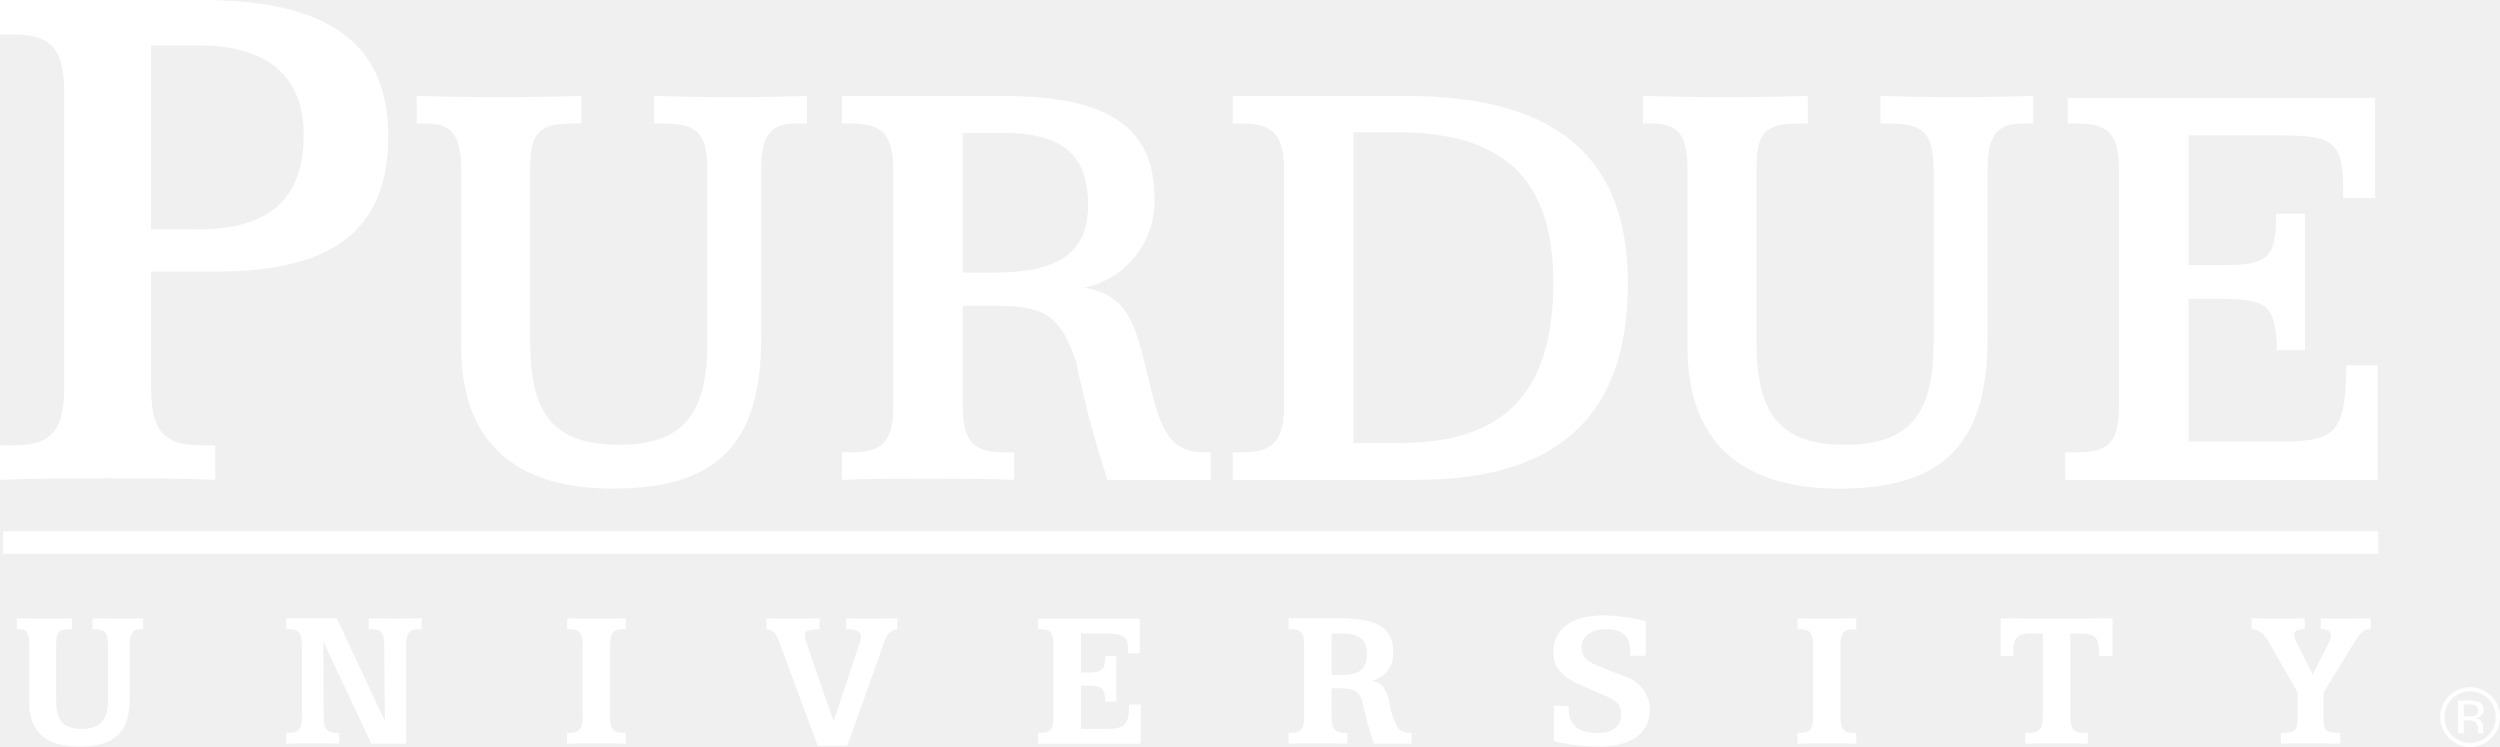
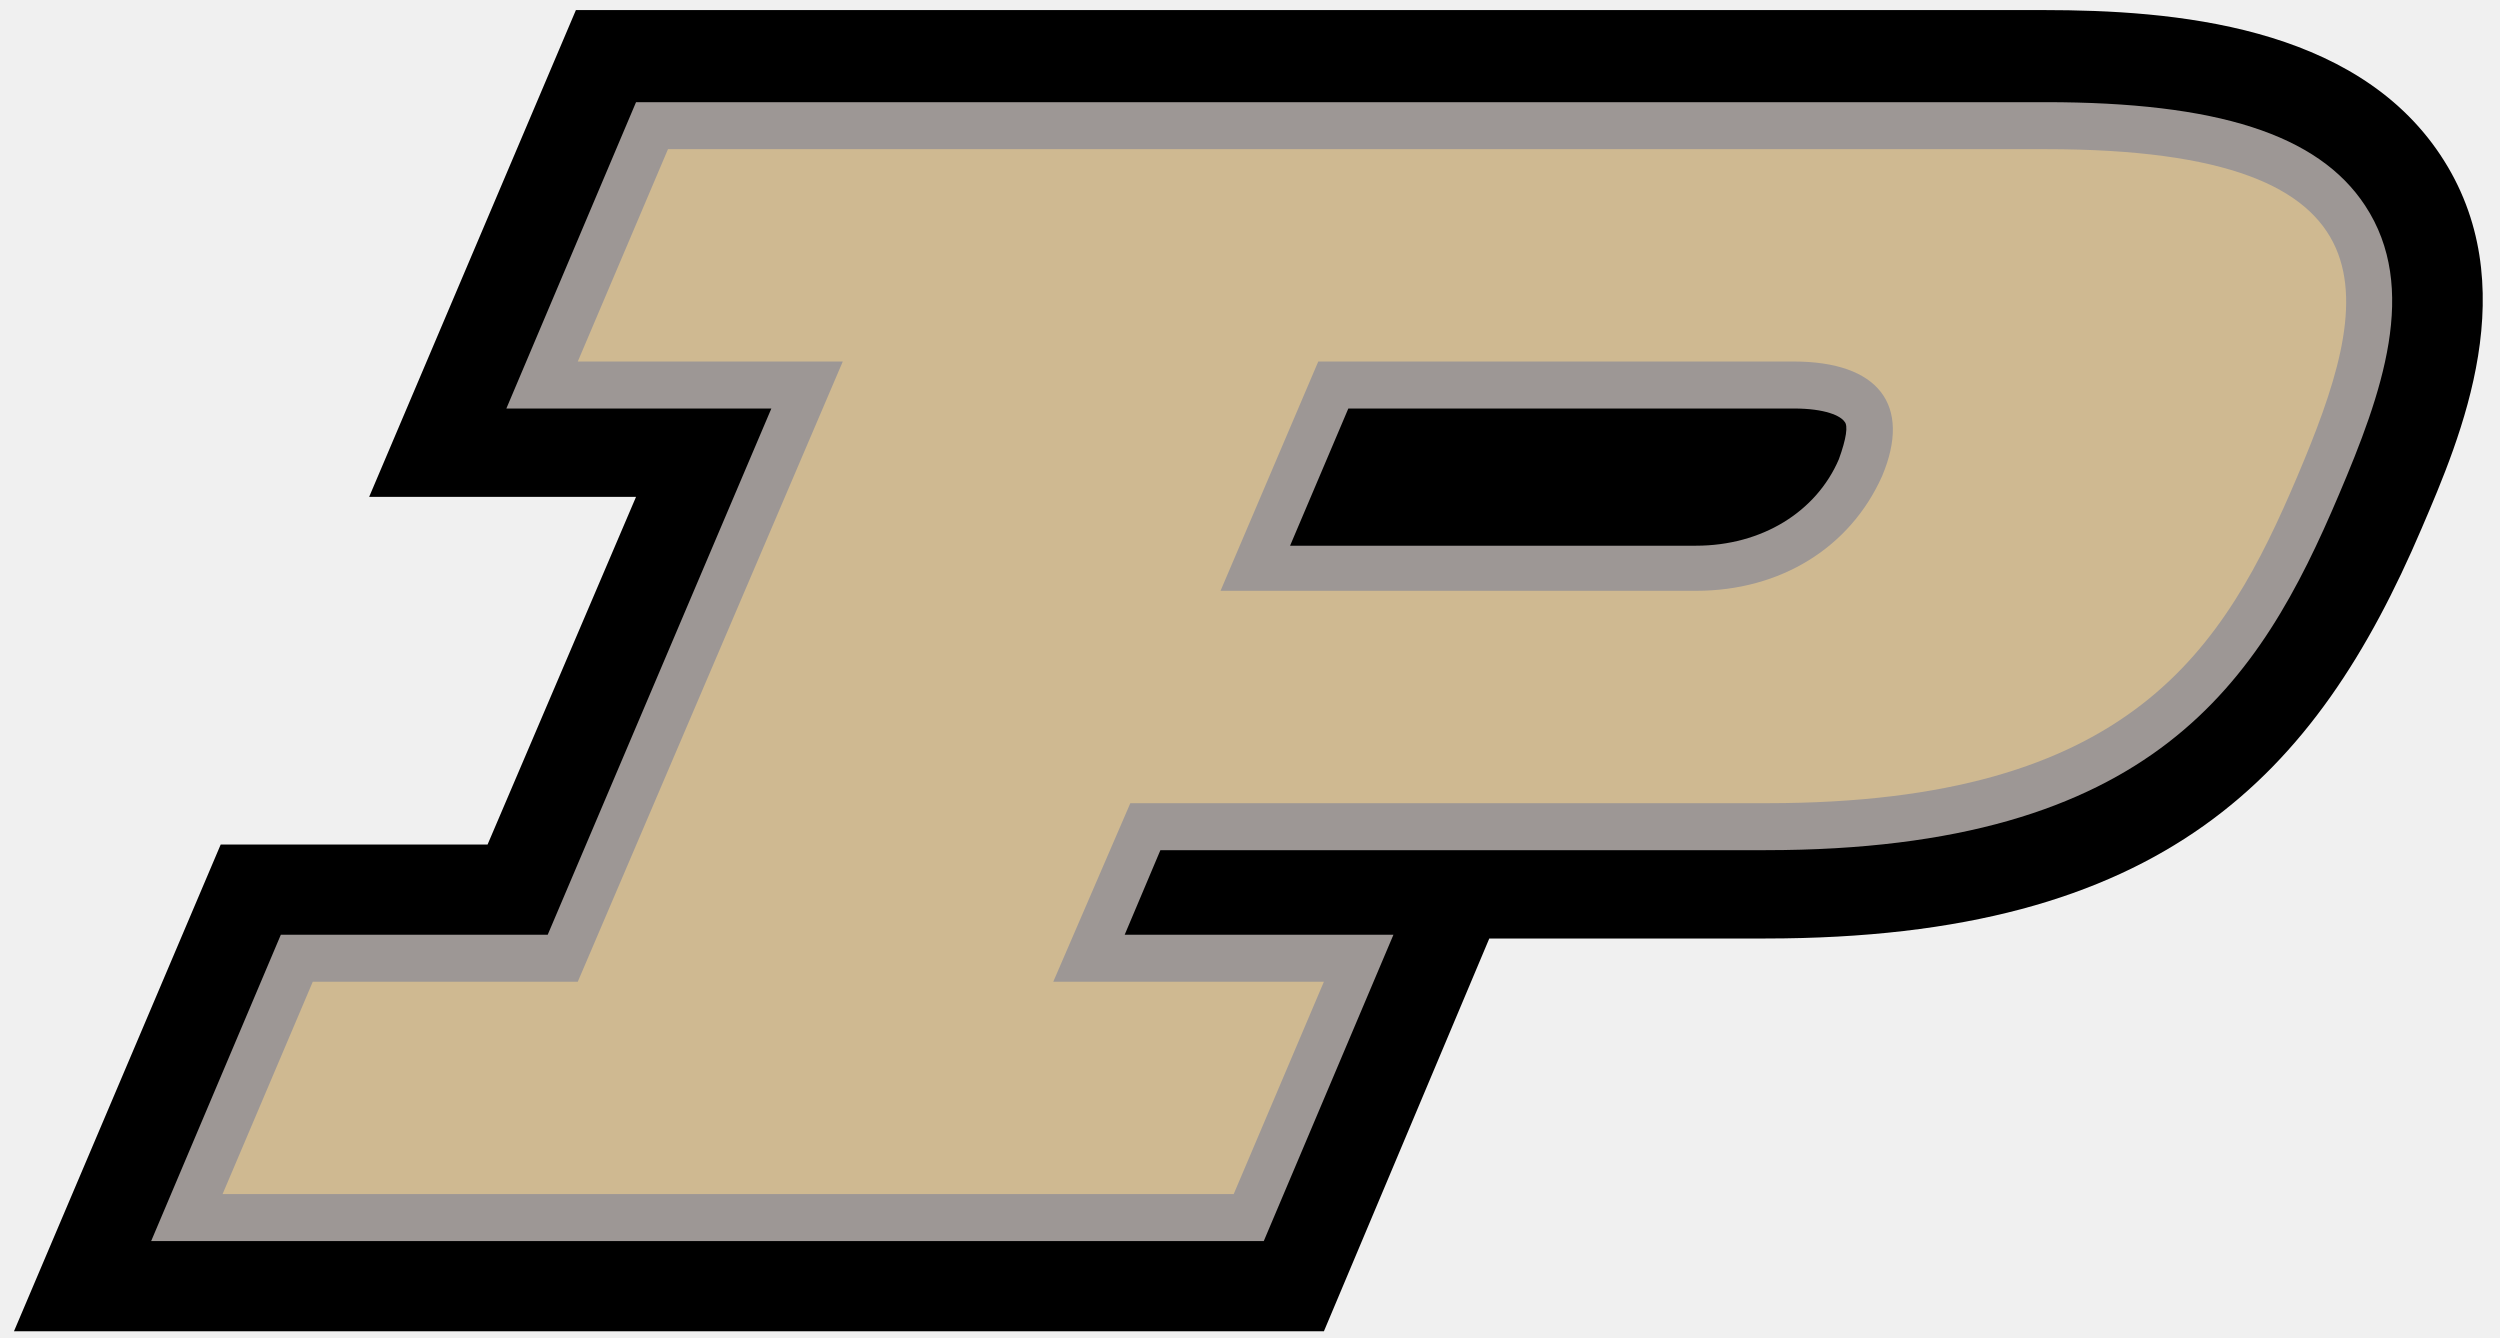
- <svg xmlns="http://www.w3.org/2000/svg" width="72" height="21.513" viewBox="0 0 72 21.513">
-   <g id="Layer_2" data-name="Layer 2">
-     <g id="logos">
-       <g id="Purdue_University_signature_mark_white" data-name="Purdue University signature mark white">
-         <path d="M4.351,1.307H5.726c1.984,0,3.021.902,3.021,2.571,0,1.849-.992,2.728-3.043,2.728H4.351ZM0,0V.992H.383c1.15,0,1.466.474,1.466,1.713v8.41c0,1.24-.316,1.713-1.466,1.713H0v.992c1.037-.045,2.052-.045,3.088-.045,1.037,0,2.075,0,3.112.045v-.992H5.839c-1.172,0-1.488-.451-1.488-1.713v-3.292H6.2c3.359,0,4.982-1.172,4.982-3.9C11.182,1.217,9.424,0,5.794,0Z" style="fill: #fff" />
-         <path d="M14.401,2.8c.793,0,1.569-.018,2.345-.036v.794h-.307c-.992,0-1.172.342-1.172,1.37V9.816c0,2.056.631,2.994,2.56,2.994,1.894,0,2.544-.938,2.544-2.958V4.983c0-1.065-.199-1.425-1.245-1.425h-.288V2.764c.775.018,1.515.036,2.254.036.721,0,1.443-.018,2.147-.036v.794h-.325c-.776,0-.992.414-.992,1.37V9.743c0,2.995-1.226,4.329-4.275,4.329-2.867,0-4.364-1.388-4.364-4.076V4.928c0-.938-.199-1.37-.992-1.37h-.289V2.764c.811.018,1.605.036,2.399.036" style="fill: #fff" />
-         <path d="M27.729,3.828h1.154c1.696,0,2.453.614,2.453,2.074,0,1.407-.884,1.948-2.705,1.948h-.902Zm-3.481-1.064v.794h.289c.92,0,1.19.378,1.19,1.37v6.728c0,1.01-.252,1.371-1.19,1.371h-.289v.793c.83-.035,1.642-.035,2.471-.035.83,0,1.659,0,2.489.035v-.793h-.306c-.92,0-1.173-.361-1.173-1.371v-2.85h1.01c1.497,0,1.84.433,2.255,1.623a30.155,30.155,0,0,0,.901,3.391h2.976v-.793h-.18c-.92,0-1.227-.541-1.533-1.786-.433-1.732-.541-2.724-1.93-2.958a2.534,2.534,0,0,0,2.02-2.579c0-2.092-1.407-2.94-4.365-2.94Z" style="fill: #fff" />
-         <path d="M38.983,3.81h1.262c3.049,0,4.491,1.335,4.491,4.329,0,3.156-1.407,4.617-4.4,4.617h-1.353Zm-3.481-1.046v.794h.289c.92,0,1.19.378,1.19,1.37v6.728c0,.992-.27,1.371-1.19,1.371h-.289v.793h5.284c4.095,0,6.097-1.84,6.097-5.663,0-3.661-2.092-5.393-6.385-5.393Z" style="fill: #fff" />
-         <path d="M49.719,2.8c.794,0,1.569-.018,2.345-.036v.794h-.307c-.991,0-1.172.342-1.172,1.37V9.816c0,2.056.631,2.994,2.561,2.994,1.894,0,2.543-.938,2.543-2.958V4.983c0-1.065-.199-1.425-1.244-1.425h-.289V2.764c.776.018,1.515.036,2.255.036.721,0,1.442-.018,2.146-.036v.794h-.324c-.776,0-.993.414-.993,1.37V9.743c0,2.995-1.226,4.329-4.274,4.329-2.868,0-4.365-1.388-4.365-4.076V4.928c0-.938-.198-1.37-.992-1.37h-.289V2.764c.811.018,1.605.036,2.399.036" style="fill: #fff" />
-         <path d="M68.404,2.818V5.704h-.919v-.289c0-1.407-.397-1.515-1.84-1.515h-2.615v3.734h.848c1.371,0,1.677-.091,1.677-1.48h.829v3.932h-.811c-.018-1.352-.342-1.479-1.659-1.479h-.884v4.113h2.543c1.695,0,1.984-.217,2.002-2.201h.902v3.301h-9v-.793h.379c.955,0,1.172-.379,1.172-1.371V4.928c0-.992-.234-1.37-1.172-1.37h-.307V2.818Z" style="fill: #fff" />
-         <path d="M1.286,17.819c.265,0,.53-.005.784-.011v.312h-.071c-.324,0-.383.118-.383.459v1.585c0,.565.183.83.737.83.535,0,.759-.27.759-.842v-1.573c0-.324-.076-.459-.377-.459h-.07v-.312c.253.006.495.011.736.011.247,0,.483-.005.719-.011v.312h-.088c-.213,0-.295.147-.295.459v1.52c0,.966-.406,1.402-1.443,1.402-.973,0-1.45-.418-1.45-1.254v-1.668c0-.306-.053-.459-.288-.459h-.071v-.312c.271.006.542.011.801.011" style="fill: #fff" />
-         <path d="M9.699,17.807l1.384,2.957-.017-2.186c0-.324-.071-.459-.377-.459h-.071v-.312c.253.006.5.011.754.011.259,0,.513-.005.772-.011v.312h-.071c-.301,0-.377.135-.377.459v2.84H10.695l-1.385-2.945.012,2.168c0,.324.071.465.377.465H9.77v.312c-.254-.011-.507-.011-.76-.011-.254,0-.507,0-.766.011v-.312h.071c.3,0,.382-.141.382-.465v-2.063c0-.324-.082-.459-.382-.459H8.244v-.312Z" style="fill: #fff" />
-         <path d="M17.181,17.819c.277,0,.56-.005.842-.011v.312h-.076c-.3,0-.377.135-.377.459v2.062c0,.324.077.465.377.465h.076v.313c-.282-.012-.565-.012-.842-.012-.283,0-.566,0-.848.012v-.313h.07c.301,0,.377-.141.377-.465v-2.062c0-.324-.076-.459-.377-.459h-.07v-.312c.282.006.565.011.848.011" style="fill: #fff" />
-         <path d="M22.73,17.819c.253,0,.548-.005.872-.011v.312c-.3.012-.425.029-.425.194a.506.506,0,0,0,.036.159l.795,2.303.76-2.291a.53.53,0,0,0,.024-.153c0-.154-.136-.212-.424-.212v-.312c.282.006.542.011.789.011.242,0,.471-.005.683-.011v.312c-.212.041-.3.153-.377.376l-1.06,2.982h-.854l-1.096-2.958c-.094-.259-.177-.382-.377-.4v-.312c.183.006.401.011.654.011" style="fill: #fff" />
-         <path d="M32.822,17.819v.996h-.336v-.159c0-.342-.194-.412-.63-.412h-.725v1.124h.207c.388,0,.488-.07.495-.471h.318v1.308h-.318c-.018-.388-.107-.459-.472-.459h-.23v1.248h.66c.59,0,.719-.076.73-.706h.331v1.131H29.894v-.313h.071c.318,0,.377-.153.377-.465v-2.062c0-.324-.076-.459-.377-.459h-.071v-.301Z" style="fill: #fff" />
-         <path d="M38.35,18.243h.3c.495,0,.718.165.718.612,0,.431-.235.584-.748.584h-.27Zm-1.238-.436v.312h.071c.3,0,.376.135.376.459v2.063c0,.324-.076.465-.376.465h-.071v.312c.283-.011.566-.011.848-.011.278,0,.561,0,.844.011v-.312h-.077c-.301,0-.377-.141-.377-.465v-.819h.282c.324,0,.507.094.589.33a11.084,11.084,0,0,0,.348,1.266h1.084v-.312h-.029a.46.46,0,0,1-.378-.153,2.394,2.394,0,0,1-.241-.755c-.1-.37-.183-.541-.519-.589a.781.781,0,0,0,.637-.829c0-.714-.484-.973-1.515-.973Z" style="fill: #fff" />
-         <path d="M47.398,18.886h-.454a.715.715,0,0,0,.007-.119c0-.447-.224-.647-.713-.647-.425,0-.689.217-.689.53,0,.253.141.395.453.519l.748.3a1.015,1.015,0,0,1,.766.954c0,.683-.512,1.078-1.467,1.078a5.916,5.916,0,0,1-1.297-.153v-1.019h.431c0,.03-.006.059-.006.082,0,.466.283.702.831.702.442,0,.683-.195.683-.549,0-.253-.123-.382-.413-.506l-.688-.295c-.572-.248-.855-.512-.855-.983,0-.648.507-1.056,1.433-1.056a5.334,5.334,0,0,1,1.23.166Z" style="fill: #fff" />
-         <path d="M52.618,17.819c.277,0,.559-.005.842-.011v.312h-.076c-.301,0-.377.135-.377.459v2.062c0,.324.076.465.377.465h.076v.313c-.283-.012-.565-.012-.842-.012-.283,0-.565,0-.849.012v-.313h.072c.3,0,.377-.141.377-.465v-2.062c0-.324-.077-.459-.377-.459h-.072v-.312c.284.006.566.011.849.011" style="fill: #fff" />
-         <path d="M58.715,17.819h.996c.123,0,.5-.011,1.13-.011v1.089h-.389v-.094c0-.466-.129-.559-.565-.559h-.26v2.397c0,.324.077.465.378.465h.124v.313c-.301-.012-.602-.012-.896-.012-.3,0-.601,0-.902.012v-.313h.124c.301,0,.377-.141.377-.465v-2.397h-.318c-.395,0-.53.105-.53.5a1.407,1.407,0,0,0,.006.153h-.371v-1.089c.612,0,.978.011,1.096.011" style="fill: #fff" />
-         <path d="M65.59,17.819c.254,0,.519-.005.784-.011v.312h-.03c-.188,0-.271.053-.271.17a.512.512,0,0,0,.071.212l.459.932.459-.902a.538.538,0,0,0,.066-.224c0-.135-.089-.188-.289-.188v-.312c.254.006.495.011.736.011.237,0,.472-.005.702-.011v.312h-.024c-.189,0-.301.135-.459.394l-.878,1.437v.732c0,.311.059.423.4.423h.083v.313c-.277-.012-.56-.012-.849-.012-.283,0-.571,0-.86.012v-.313h.083c.336,0,.4-.112.4-.423v-.743l-.824-1.431c-.141-.242-.26-.377-.501-.389v-.312c.241.006.489.011.742.011" style="fill: #fff" />
-         <rect x="0.09" y="15.3" width="68.405" height="0.649" style="fill: #fff" />
-         <path d="M71.748,21.26a.861.861,0,1,1,.252-.61.831.831,0,0,1-.252.61m-1.131-1.133a.716.716,0,0,0-.216.524.727.727,0,0,0,.214.527.738.738,0,0,0,1.047,0,.747.747,0,0,0,0-1.051.735.735,0,0,0-1.045,0m.505.048a.736.736,0,0,1,.258.034.235.235,0,0,1,.147.24.206.206,0,0,1-.093.186.366.366,0,0,1-.136.046.225.225,0,0,1,.162.092.259.259,0,0,1,.051.146v.069c0,.022.001.045.003.07a.14.14,0,0,0,.008.05l.006.011h-.156l-.002-.009-.003-.01-.003-.031v-.075a.232.232,0,0,0-.089-.216.404.404,0,0,0-.185-.03h-.131v.371h-.167v-.944Zm.18.149a.439.439,0,0,0-.201-.035h-.142v.342h.15a.45.45,0,0,0,.158-.021.146.146,0,0,0,.098-.148.144.144,0,0,0-.063-.138" style="fill: #fff" />
-       </g>
-     </g>
+ <svg xmlns="http://www.w3.org/2000/svg" width="296" height="158.41" viewBox="0 0 298 160.41">
+   <g transform="matrix(2.2533 0 0 2.2533 .12941 -.59454)">
+     <path id="Shape" d="m0.3 71.1 11-25.9h14.2l7.9-18.5h-14.2l11-25.9h78.1c6.9 0 16.5 0.8 21.1 7.7s1.1 15-1 19.9c-5.6 13.1-13.7 21.8-34.9 21.8h-14.7l-8.8 20.9z" />
+     <path d="m125.4 11.2c-2.5-3.8-7.9-5.5-17-5.5h-75l-6.9 16.3h14.1l-11.9 28h-14.2l-6.9 16.3h59.2l6.9-16.3h-14.3l1.9-4.5h32.2c20.7 0 26.3-9 30.5-18.9 2.3-5.4 4.3-11 1.4-15.4zm-54.1 10.8h23.7c1.7 0 2.5 0.4 2.7 0.7 0.2 0.2 0.1 0.9-0.3 2-1.2 2.8-4.1 4.6-7.6 4.6h-21.6z" fill="#9d9795" />
+     <path d="m108.4 8.2h-73.3l-4.8 11.3h14.1l-14.1 33h-14.1l-4.8 11.3h53.8l4.8-11.3h-14.4l4.1-9.5h33.9c19.4 0 24.3-8.2 28.2-17.4s6-17.4-13.4-17.4zm-18.6 23.5h-25.3l5.2-12.2h25.3c4.5 0 6.3 2.3 4.7 6.1-1.7 3.8-5.4 6.1-9.9 6.1z" fill="#cfb991" />
  </g>
</svg>
